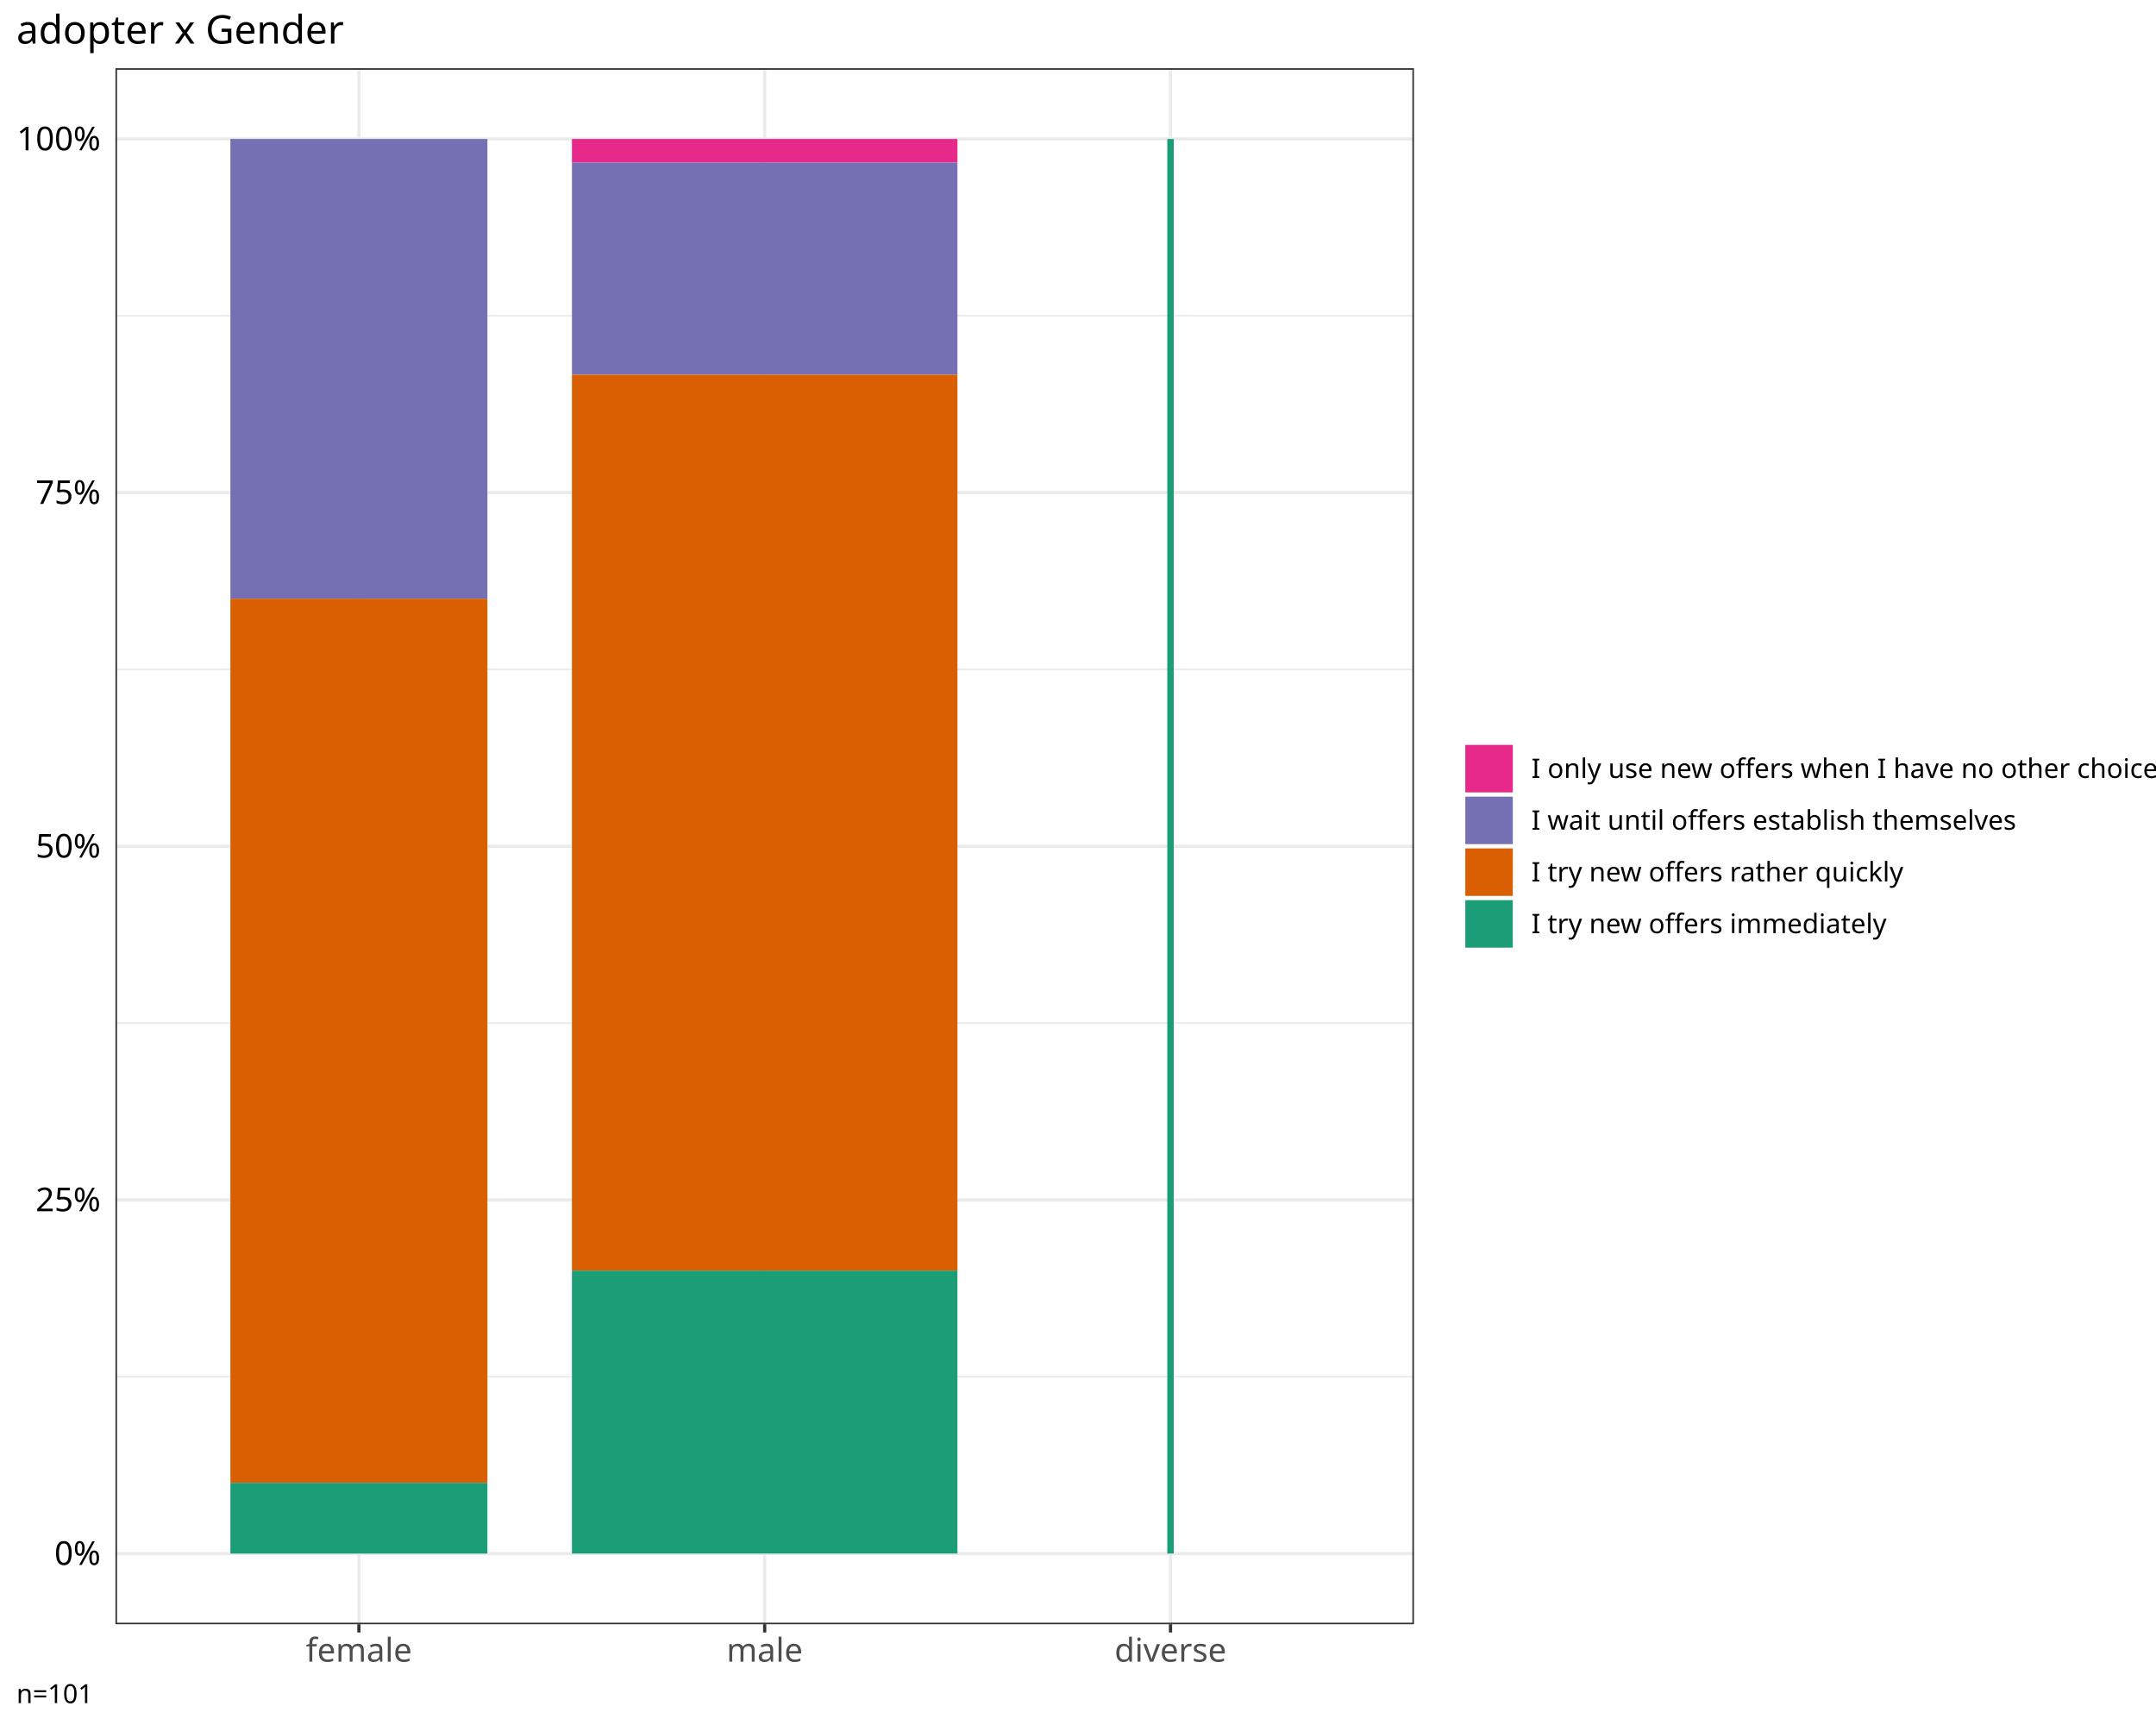
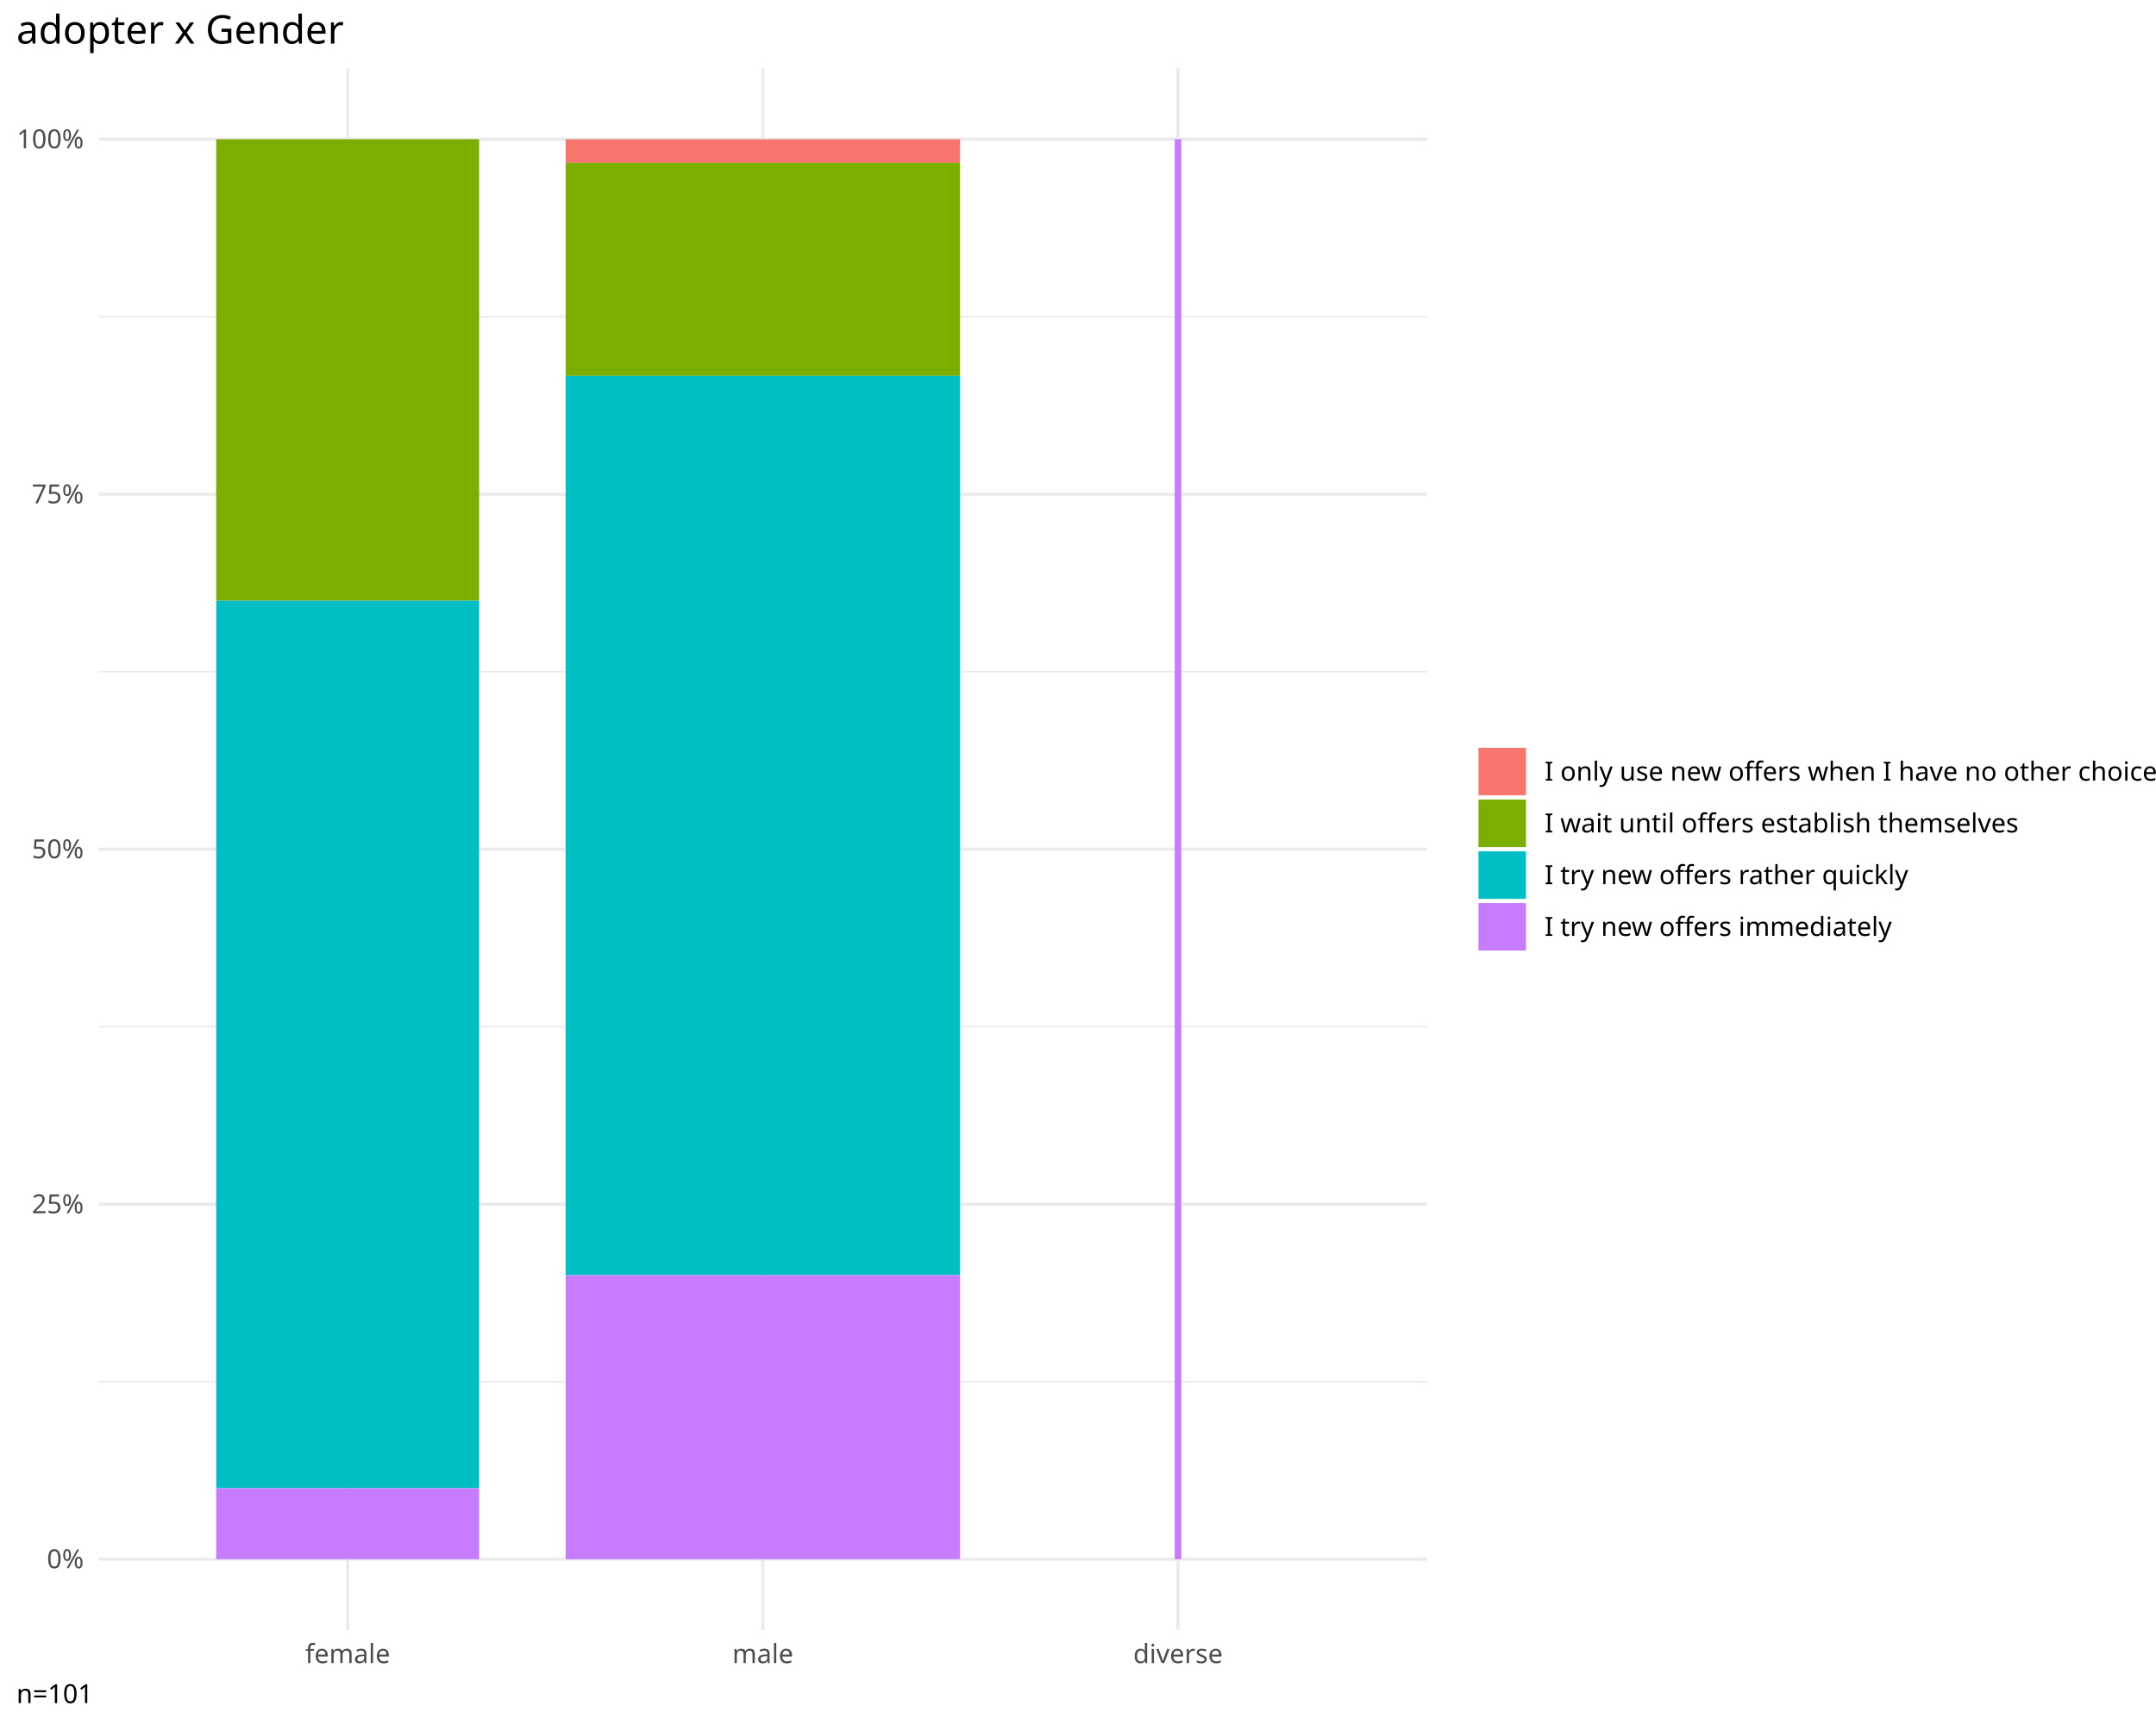
<svg xmlns="http://www.w3.org/2000/svg" class="svglite" data-engine-version="2.0" width="720.00pt" height="576.00pt" viewBox="0 0 720.00 576.00">
  <defs>
    <style type="text/css">
    .svglite line, .svglite polyline, .svglite polygon, .svglite path, .svglite rect, .svglite circle {
      fill: none;
      stroke: #000000;
      stroke-linecap: round;
      stroke-linejoin: round;
      stroke-miterlimit: 10.00;
    }
  </style>
  </defs>
  <rect width="100%" height="100%" style="stroke: none; fill: #FFFFFF;" />
  <defs>
    <clipPath id="cpMC4wMHw3MjAuMDB8MC4wMHw1NzYuMDA=">
      <rect x="0.00" y="0.00" width="720.00" height="576.00" />
    </clipPath>
  </defs>
  <g clip-path="url(#cpMC4wMHw3MjAuMDB8MC4wMHw1NzYuMDA=)">
-     <rect x="0.00" y="0.00" width="720.00" height="576.00" style="stroke-width: 1.07; stroke: #FFFFFF; fill: #FFFFFF;" />
-   </g>
+ </g>
  <defs>
-     <clipPath id="cpMzguNTV8NDcyLjIwfDIyLjc4fDU0Mi4zNw==">
-       <rect x="38.55" y="22.78" width="433.65" height="519.59" />
+     <clipPath id="cpMzIuOTJ8NDc2LjU5fDIyLjc4fDU0NC4zNA==">
+       <rect x="32.92" y="22.78" width="443.67" height="521.56" />
    </clipPath>
  </defs>
-   <g clip-path="url(#cpMzguNTV8NDcyLjIwfDIyLjc4fDU0Mi4zNw==)">
-     <rect x="38.55" y="22.78" width="433.65" height="519.59" style="stroke-width: 1.07; stroke: none; fill: #FFFFFF;" />
-     <polyline points="38.55,459.71 472.20,459.71 " style="stroke-width: 0.53; stroke: #EBEBEB; stroke-linecap: butt;" />
-     <polyline points="38.55,341.62 472.20,341.62 " style="stroke-width: 0.53; stroke: #EBEBEB; stroke-linecap: butt;" />
-     <polyline points="38.55,223.53 472.20,223.53 " style="stroke-width: 0.53; stroke: #EBEBEB; stroke-linecap: butt;" />
-     <polyline points="38.55,105.45 472.20,105.45 " style="stroke-width: 0.53; stroke: #EBEBEB; stroke-linecap: butt;" />
-     <polyline points="38.55,518.76 472.20,518.76 " style="stroke-width: 1.07; stroke: #EBEBEB; stroke-linecap: butt;" />
-     <polyline points="38.55,400.67 472.20,400.67 " style="stroke-width: 1.07; stroke: #EBEBEB; stroke-linecap: butt;" />
-     <polyline points="38.55,282.58 472.20,282.58 " style="stroke-width: 1.07; stroke: #EBEBEB; stroke-linecap: butt;" />
-     <polyline points="38.55,164.49 472.20,164.49 " style="stroke-width: 1.07; stroke: #EBEBEB; stroke-linecap: butt;" />
-     <polyline points="38.55,46.40 472.20,46.40 " style="stroke-width: 1.07; stroke: #EBEBEB; stroke-linecap: butt;" />
-     <polyline points="119.86,542.37 119.86,22.78 " style="stroke-width: 1.07; stroke: #EBEBEB; stroke-linecap: butt;" />
-     <polyline points="255.37,542.37 255.37,22.78 " style="stroke-width: 1.07; stroke: #EBEBEB; stroke-linecap: butt;" />
-     <polyline points="390.89,542.37 390.89,22.78 " style="stroke-width: 1.07; stroke: #EBEBEB; stroke-linecap: butt;" />
-     <rect x="76.94" y="46.40" width="85.83" height="153.52" style="stroke-width: 1.07; stroke: none; stroke-linecap: butt; stroke-linejoin: miter; fill: #7570B3;" />
-     <rect x="76.94" y="199.92" width="85.83" height="295.22" style="stroke-width: 1.07; stroke: none; stroke-linecap: butt; stroke-linejoin: miter; fill: #D95F02;" />
-     <rect x="76.94" y="495.14" width="85.83" height="23.62" style="stroke-width: 1.07; stroke: none; stroke-linecap: butt; stroke-linejoin: miter; fill: #1B9E77;" />
-     <rect x="191.00" y="46.40" width="128.74" height="7.87" style="stroke-width: 1.07; stroke: none; stroke-linecap: butt; stroke-linejoin: miter; fill: #E7298A;" />
-     <rect x="191.00" y="54.27" width="128.74" height="70.85" style="stroke-width: 1.07; stroke: none; stroke-linecap: butt; stroke-linejoin: miter; fill: #7570B3;" />
-     <rect x="191.00" y="125.13" width="128.74" height="299.16" style="stroke-width: 1.07; stroke: none; stroke-linecap: butt; stroke-linejoin: miter; fill: #D95F02;" />
-     <rect x="191.00" y="424.28" width="128.74" height="94.47" style="stroke-width: 1.07; stroke: none; stroke-linecap: butt; stroke-linejoin: miter; fill: #1B9E77;" />
-     <rect x="389.82" y="46.40" width="2.15" height="472.35" style="stroke-width: 1.07; stroke: none; stroke-linecap: butt; stroke-linejoin: miter; fill: #1B9E77;" />
-     <rect x="38.55" y="22.78" width="433.65" height="519.59" style="stroke-width: 1.07; stroke: #333333;" />
+   <g clip-path="url(#cpMzIuOTJ8NDc2LjU5fDIyLjc4fDU0NC4zNA==)">
+     <polyline points="32.92,461.37 476.59,461.37 " style="stroke-width: 0.53; stroke: #EBEBEB; stroke-linecap: butt;" />
+     <polyline points="32.92,342.83 476.59,342.83 " style="stroke-width: 0.53; stroke: #EBEBEB; stroke-linecap: butt;" />
+     <polyline points="32.92,224.30 476.59,224.30 " style="stroke-width: 0.53; stroke: #EBEBEB; stroke-linecap: butt;" />
+     <polyline points="32.92,105.76 476.59,105.76 " style="stroke-width: 0.53; stroke: #EBEBEB; stroke-linecap: butt;" />
+     <polyline points="32.92,520.64 476.59,520.64 " style="stroke-width: 1.07; stroke: #EBEBEB; stroke-linecap: butt;" />
+     <polyline points="32.92,402.10 476.59,402.10 " style="stroke-width: 1.07; stroke: #EBEBEB; stroke-linecap: butt;" />
+     <polyline points="32.92,283.56 476.59,283.56 " style="stroke-width: 1.07; stroke: #EBEBEB; stroke-linecap: butt;" />
+     <polyline points="32.92,165.03 476.59,165.03 " style="stroke-width: 1.07; stroke: #EBEBEB; stroke-linecap: butt;" />
+     <polyline points="32.92,46.49 476.59,46.49 " style="stroke-width: 1.07; stroke: #EBEBEB; stroke-linecap: butt;" />
+     <polyline points="116.11,544.34 116.11,22.78 " style="stroke-width: 1.07; stroke: #EBEBEB; stroke-linecap: butt;" />
+     <polyline points="254.75,544.34 254.75,22.78 " style="stroke-width: 1.07; stroke: #EBEBEB; stroke-linecap: butt;" />
+     <polyline points="393.40,544.34 393.40,22.78 " style="stroke-width: 1.07; stroke: #EBEBEB; stroke-linecap: butt;" />
+     <rect x="72.20" y="46.49" width="87.81" height="154.10" style="stroke-width: 1.07; stroke: none; stroke-linecap: butt; stroke-linejoin: miter; fill: #7CAE00;" />
+     <rect x="72.20" y="200.59" width="87.81" height="296.34" style="stroke-width: 1.07; stroke: none; stroke-linecap: butt; stroke-linejoin: miter; fill: #00BFC4;" />
+     <rect x="72.20" y="496.93" width="87.81" height="23.71" style="stroke-width: 1.07; stroke: none; stroke-linecap: butt; stroke-linejoin: miter; fill: #C77CFF;" />
+     <rect x="188.90" y="46.49" width="131.71" height="7.90" style="stroke-width: 1.07; stroke: none; stroke-linecap: butt; stroke-linejoin: miter; fill: #F8766D;" />
+     <rect x="188.90" y="54.39" width="131.71" height="71.12" style="stroke-width: 1.07; stroke: none; stroke-linecap: butt; stroke-linejoin: miter; fill: #7CAE00;" />
+     <rect x="188.90" y="125.51" width="131.71" height="300.29" style="stroke-width: 1.07; stroke: none; stroke-linecap: butt; stroke-linejoin: miter; fill: #00BFC4;" />
+     <rect x="188.90" y="425.81" width="131.71" height="94.83" style="stroke-width: 1.07; stroke: none; stroke-linecap: butt; stroke-linejoin: miter; fill: #C77CFF;" />
+     <rect x="392.30" y="46.49" width="2.20" height="474.15" style="stroke-width: 1.07; stroke: none; stroke-linecap: butt; stroke-linejoin: miter; fill: #C77CFF;" />
  </g>
  <g clip-path="url(#cpMC4wMHw3MjAuMDB8MC4wMHw1NzYuMDA=)">
-     <text x="33.62" y="522.54" text-anchor="end" style="font-size: 11.00px; font-family: sans;" textLength="15.90px" lengthAdjust="spacingAndGlyphs">0%</text>
-     <text x="33.62" y="404.45" text-anchor="end" style="font-size: 11.00px; font-family: sans;" textLength="22.02px" lengthAdjust="spacingAndGlyphs">25%</text>
-     <text x="33.62" y="286.36" text-anchor="end" style="font-size: 11.00px; font-family: sans;" textLength="22.02px" lengthAdjust="spacingAndGlyphs">50%</text>
-     <text x="33.62" y="168.27" text-anchor="end" style="font-size: 11.00px; font-family: sans;" textLength="22.02px" lengthAdjust="spacingAndGlyphs">75%</text>
-     <text x="33.62" y="50.19" text-anchor="end" style="font-size: 11.00px; font-family: sans;" textLength="28.14px" lengthAdjust="spacingAndGlyphs">100%</text>
-     <polyline points="119.86,545.11 119.86,542.37 " style="stroke-width: 1.07; stroke: #333333; stroke-linecap: butt;" />
-     <polyline points="255.37,545.11 255.37,542.37 " style="stroke-width: 1.07; stroke: #333333; stroke-linecap: butt;" />
-     <polyline points="390.89,545.11 390.89,542.37 " style="stroke-width: 1.07; stroke: #333333; stroke-linecap: butt;" />
-     <text x="119.86" y="554.87" text-anchor="middle" style="font-size: 11.00px; fill: #4D4D4D; font-family: sans;" textLength="33.02px" lengthAdjust="spacingAndGlyphs">female</text>
-     <text x="255.37" y="554.87" text-anchor="middle" style="font-size: 11.00px; fill: #4D4D4D; font-family: sans;" textLength="23.85px" lengthAdjust="spacingAndGlyphs">male</text>
-     <text x="390.89" y="554.87" text-anchor="middle" style="font-size: 11.00px; fill: #4D4D4D; font-family: sans;" textLength="35.47px" lengthAdjust="spacingAndGlyphs">diverse</text>
-     <rect x="483.16" y="242.54" width="231.36" height="80.08" style="stroke-width: 1.07; stroke: none; fill: #FFFFFF;" />
-     <rect x="488.64" y="248.02" width="17.28" height="17.28" style="stroke-width: 1.07; stroke: none; fill: #FFFFFF;" />
-     <rect x="489.34" y="248.73" width="15.86" height="15.86" style="stroke-width: 1.07; stroke: none; stroke-linecap: butt; stroke-linejoin: miter; fill: #E7298A;" />
-     <rect x="488.64" y="265.30" width="17.28" height="17.28" style="stroke-width: 1.07; stroke: none; fill: #FFFFFF;" />
-     <rect x="489.34" y="266.01" width="15.86" height="15.86" style="stroke-width: 1.07; stroke: none; stroke-linecap: butt; stroke-linejoin: miter; fill: #7570B3;" />
-     <rect x="488.64" y="282.58" width="17.28" height="17.28" style="stroke-width: 1.07; stroke: none; fill: #FFFFFF;" />
-     <rect x="489.34" y="283.29" width="15.86" height="15.86" style="stroke-width: 1.07; stroke: none; stroke-linecap: butt; stroke-linejoin: miter; fill: #D95F02;" />
-     <rect x="488.64" y="299.86" width="17.28" height="17.28" style="stroke-width: 1.07; stroke: none; fill: #FFFFFF;" />
-     <rect x="489.34" y="300.57" width="15.86" height="15.86" style="stroke-width: 1.07; stroke: none; stroke-linecap: butt; stroke-linejoin: miter; fill: #1B9E77;" />
-     <text x="511.40" y="259.76" style="font-size: 9.00px; font-family: sans;" textLength="197.65px" lengthAdjust="spacingAndGlyphs">I only use new offers when I have no other choice</text>
-     <text x="511.40" y="277.04" style="font-size: 9.00px; font-family: sans;" textLength="151.09px" lengthAdjust="spacingAndGlyphs">I wait until offers establish themselves</text>
-     <text x="511.40" y="294.32" style="font-size: 9.00px; font-family: sans;" textLength="115.06px" lengthAdjust="spacingAndGlyphs">I try new offers rather quickly</text>
-     <text x="511.40" y="311.60" style="font-size: 9.00px; font-family: sans;" textLength="109.55px" lengthAdjust="spacingAndGlyphs">I try new offers immediately</text>
+     <text x="27.99" y="523.66" text-anchor="end" style="font-size: 8.80px; fill: #4D4D4D; font-family: sans;" textLength="12.72px" lengthAdjust="spacingAndGlyphs">0%</text>
+     <text x="27.99" y="405.13" text-anchor="end" style="font-size: 8.80px; fill: #4D4D4D; font-family: sans;" textLength="17.61px" lengthAdjust="spacingAndGlyphs">25%</text>
+     <text x="27.99" y="286.59" text-anchor="end" style="font-size: 8.80px; fill: #4D4D4D; font-family: sans;" textLength="17.61px" lengthAdjust="spacingAndGlyphs">50%</text>
+     <text x="27.99" y="168.06" text-anchor="end" style="font-size: 8.80px; fill: #4D4D4D; font-family: sans;" textLength="17.61px" lengthAdjust="spacingAndGlyphs">75%</text>
+     <text x="27.99" y="49.52" text-anchor="end" style="font-size: 8.80px; fill: #4D4D4D; font-family: sans;" textLength="22.51px" lengthAdjust="spacingAndGlyphs">100%</text>
+     <text x="116.11" y="555.33" text-anchor="middle" style="font-size: 8.80px; fill: #4D4D4D; font-family: sans;" textLength="26.42px" lengthAdjust="spacingAndGlyphs">female</text>
+     <text x="254.75" y="555.33" text-anchor="middle" style="font-size: 8.80px; fill: #4D4D4D; font-family: sans;" textLength="19.08px" lengthAdjust="spacingAndGlyphs">male</text>
+     <text x="393.40" y="555.33" text-anchor="middle" style="font-size: 8.80px; fill: #4D4D4D; font-family: sans;" textLength="28.37px" lengthAdjust="spacingAndGlyphs">diverse</text>
+     <rect x="493.74" y="249.71" width="15.86" height="15.86" style="stroke-width: 1.07; stroke: none; stroke-linecap: butt; stroke-linejoin: miter; fill: #F8766D;" />
+     <rect x="493.74" y="266.99" width="15.86" height="15.86" style="stroke-width: 1.07; stroke: none; stroke-linecap: butt; stroke-linejoin: miter; fill: #7CAE00;" />
+     <rect x="493.74" y="284.27" width="15.86" height="15.86" style="stroke-width: 1.07; stroke: none; stroke-linecap: butt; stroke-linejoin: miter; fill: #00BFC4;" />
+     <rect x="493.74" y="301.55" width="15.86" height="15.86" style="stroke-width: 1.07; stroke: none; stroke-linecap: butt; stroke-linejoin: miter; fill: #C77CFF;" />
+     <text x="515.79" y="260.67" style="font-size: 8.80px; font-family: sans;" textLength="193.25px" lengthAdjust="spacingAndGlyphs">I only use new offers when I have no other choice</text>
+     <text x="515.79" y="277.95" style="font-size: 8.80px; font-family: sans;" textLength="147.73px" lengthAdjust="spacingAndGlyphs">I wait until offers establish themselves</text>
+     <text x="515.79" y="295.23" style="font-size: 8.80px; font-family: sans;" textLength="112.50px" lengthAdjust="spacingAndGlyphs">I try new offers rather quickly</text>
+     <text x="515.79" y="312.51" style="font-size: 8.80px; font-family: sans;" textLength="107.12px" lengthAdjust="spacingAndGlyphs">I try new offers immediately</text>
    <text x="5.48" y="14.56" style="font-size: 13.20px; font-family: sans;" textLength="102.75px" lengthAdjust="spacingAndGlyphs">adopter x Gender</text>
    <text x="5.48" y="568.69" style="font-size: 8.80px; font-family: sans;" textLength="24.72px" lengthAdjust="spacingAndGlyphs">n=101</text>
  </g>
</svg>
